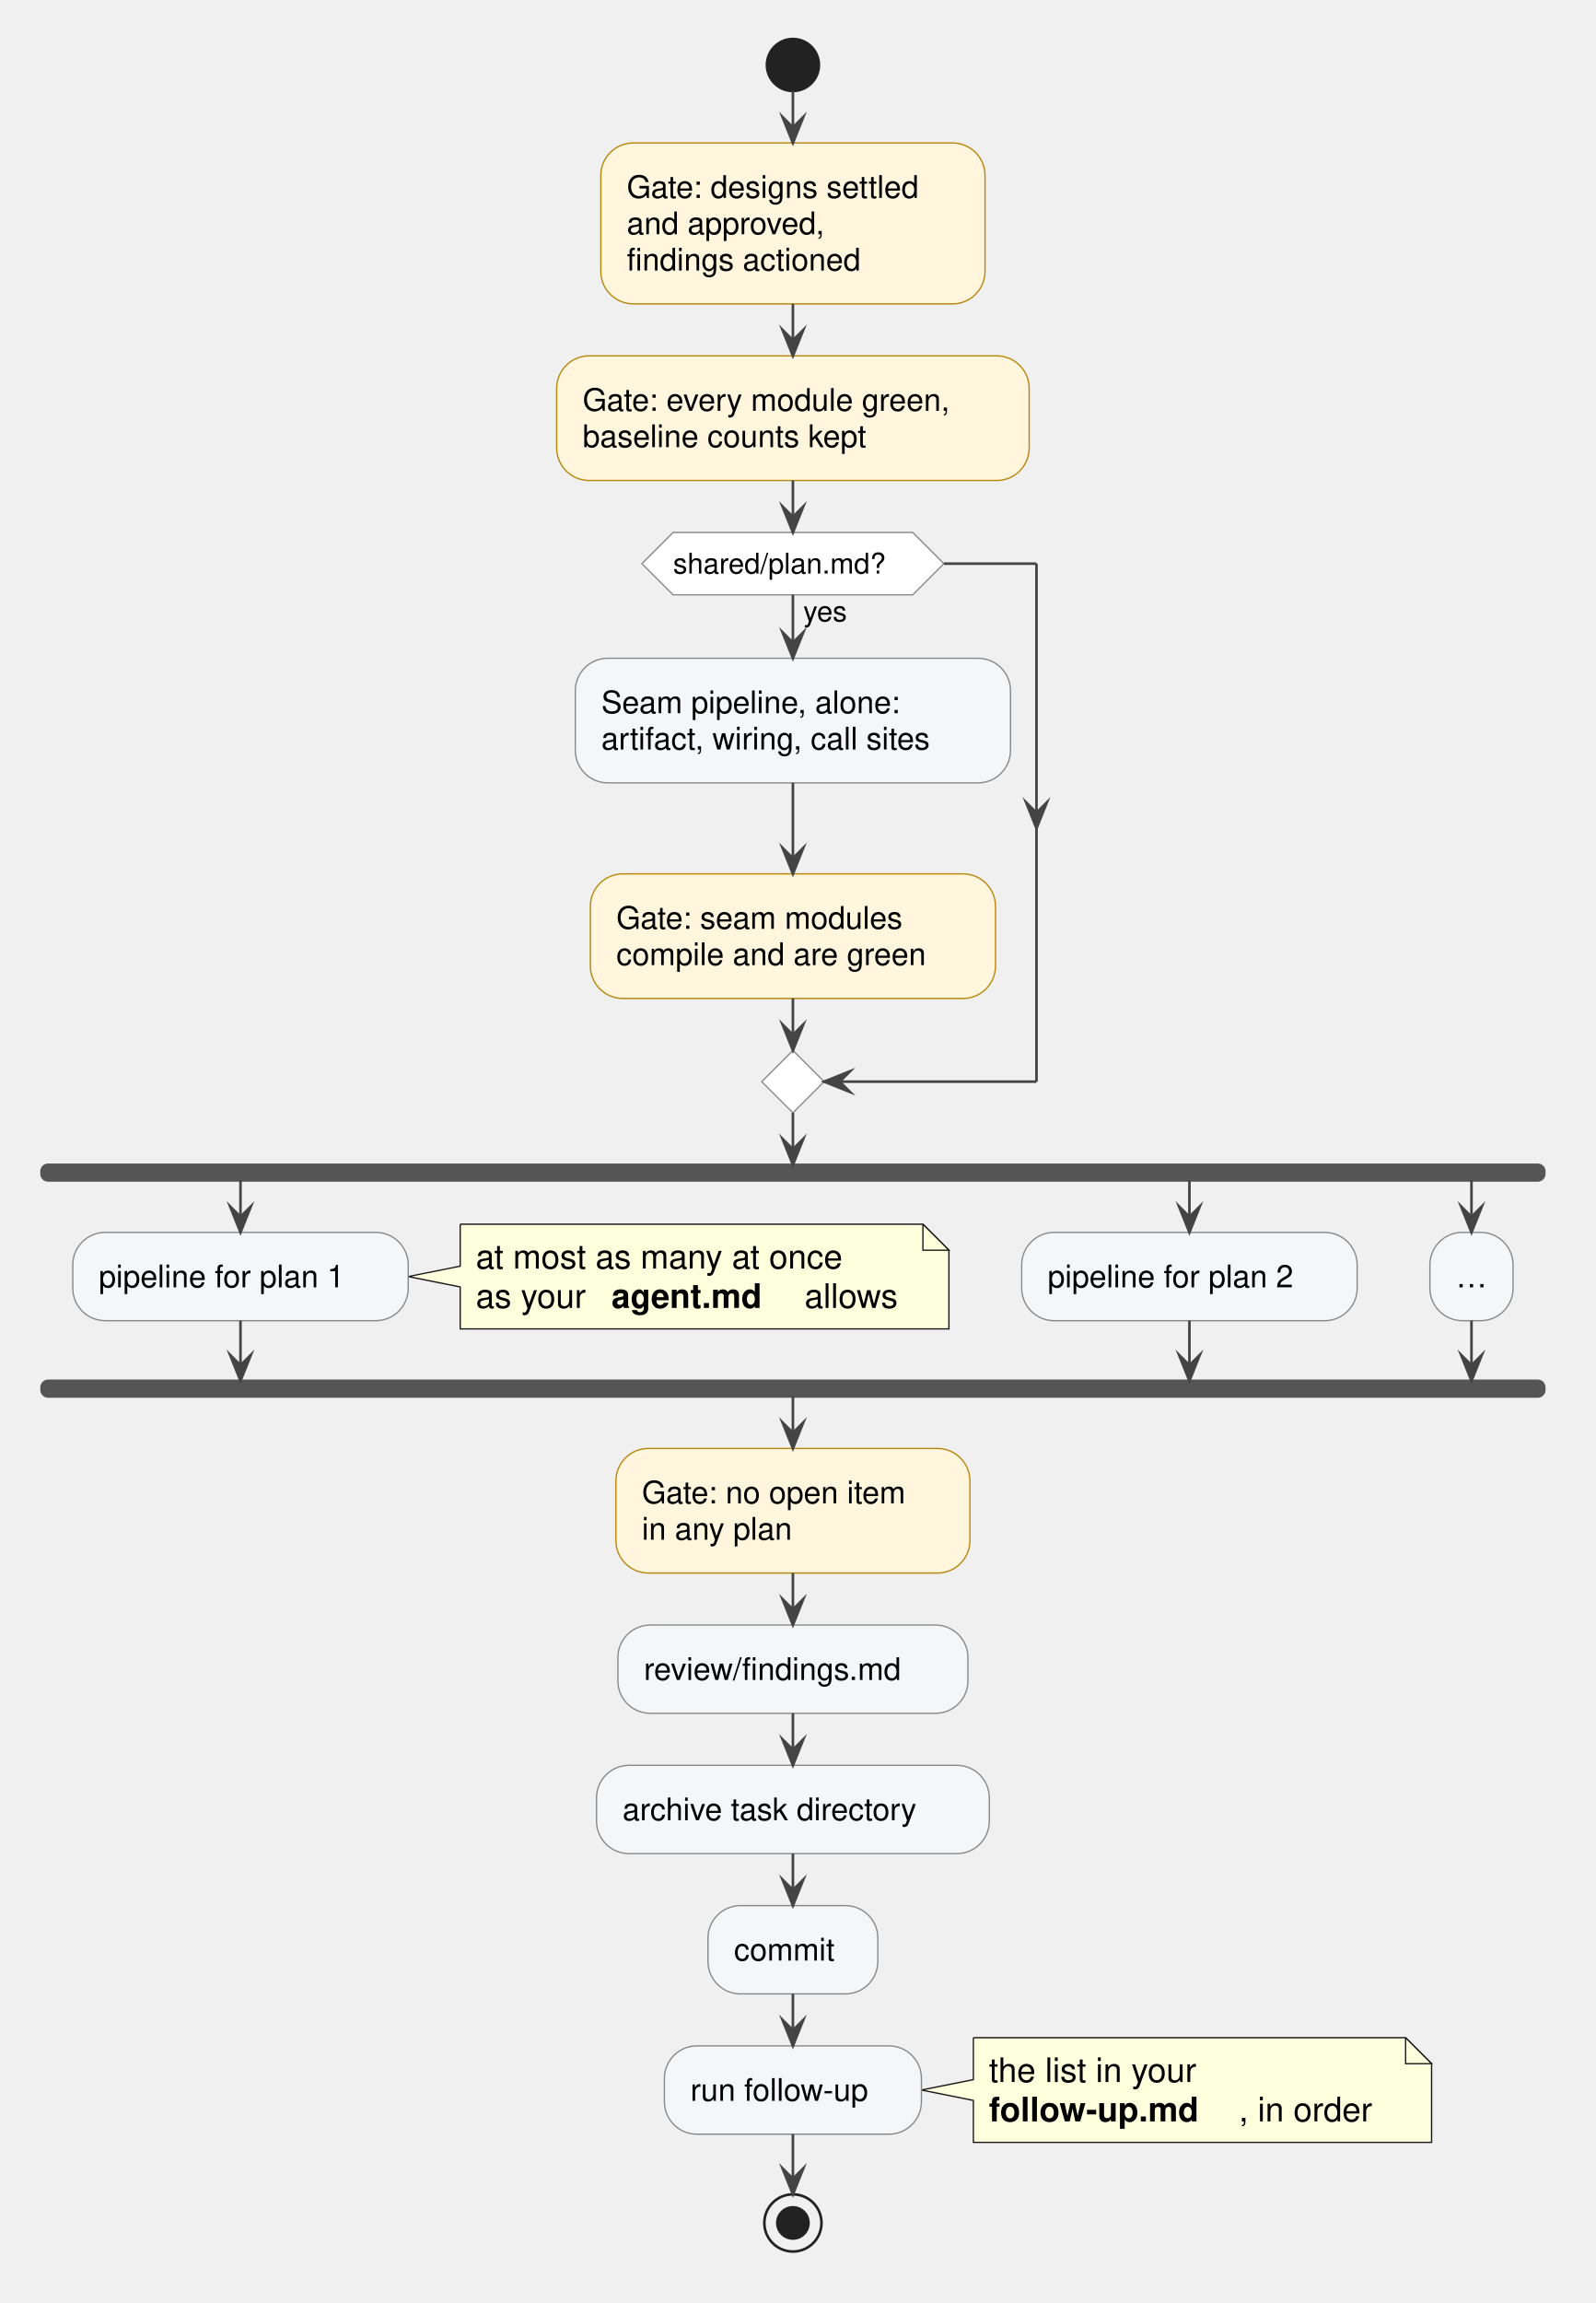
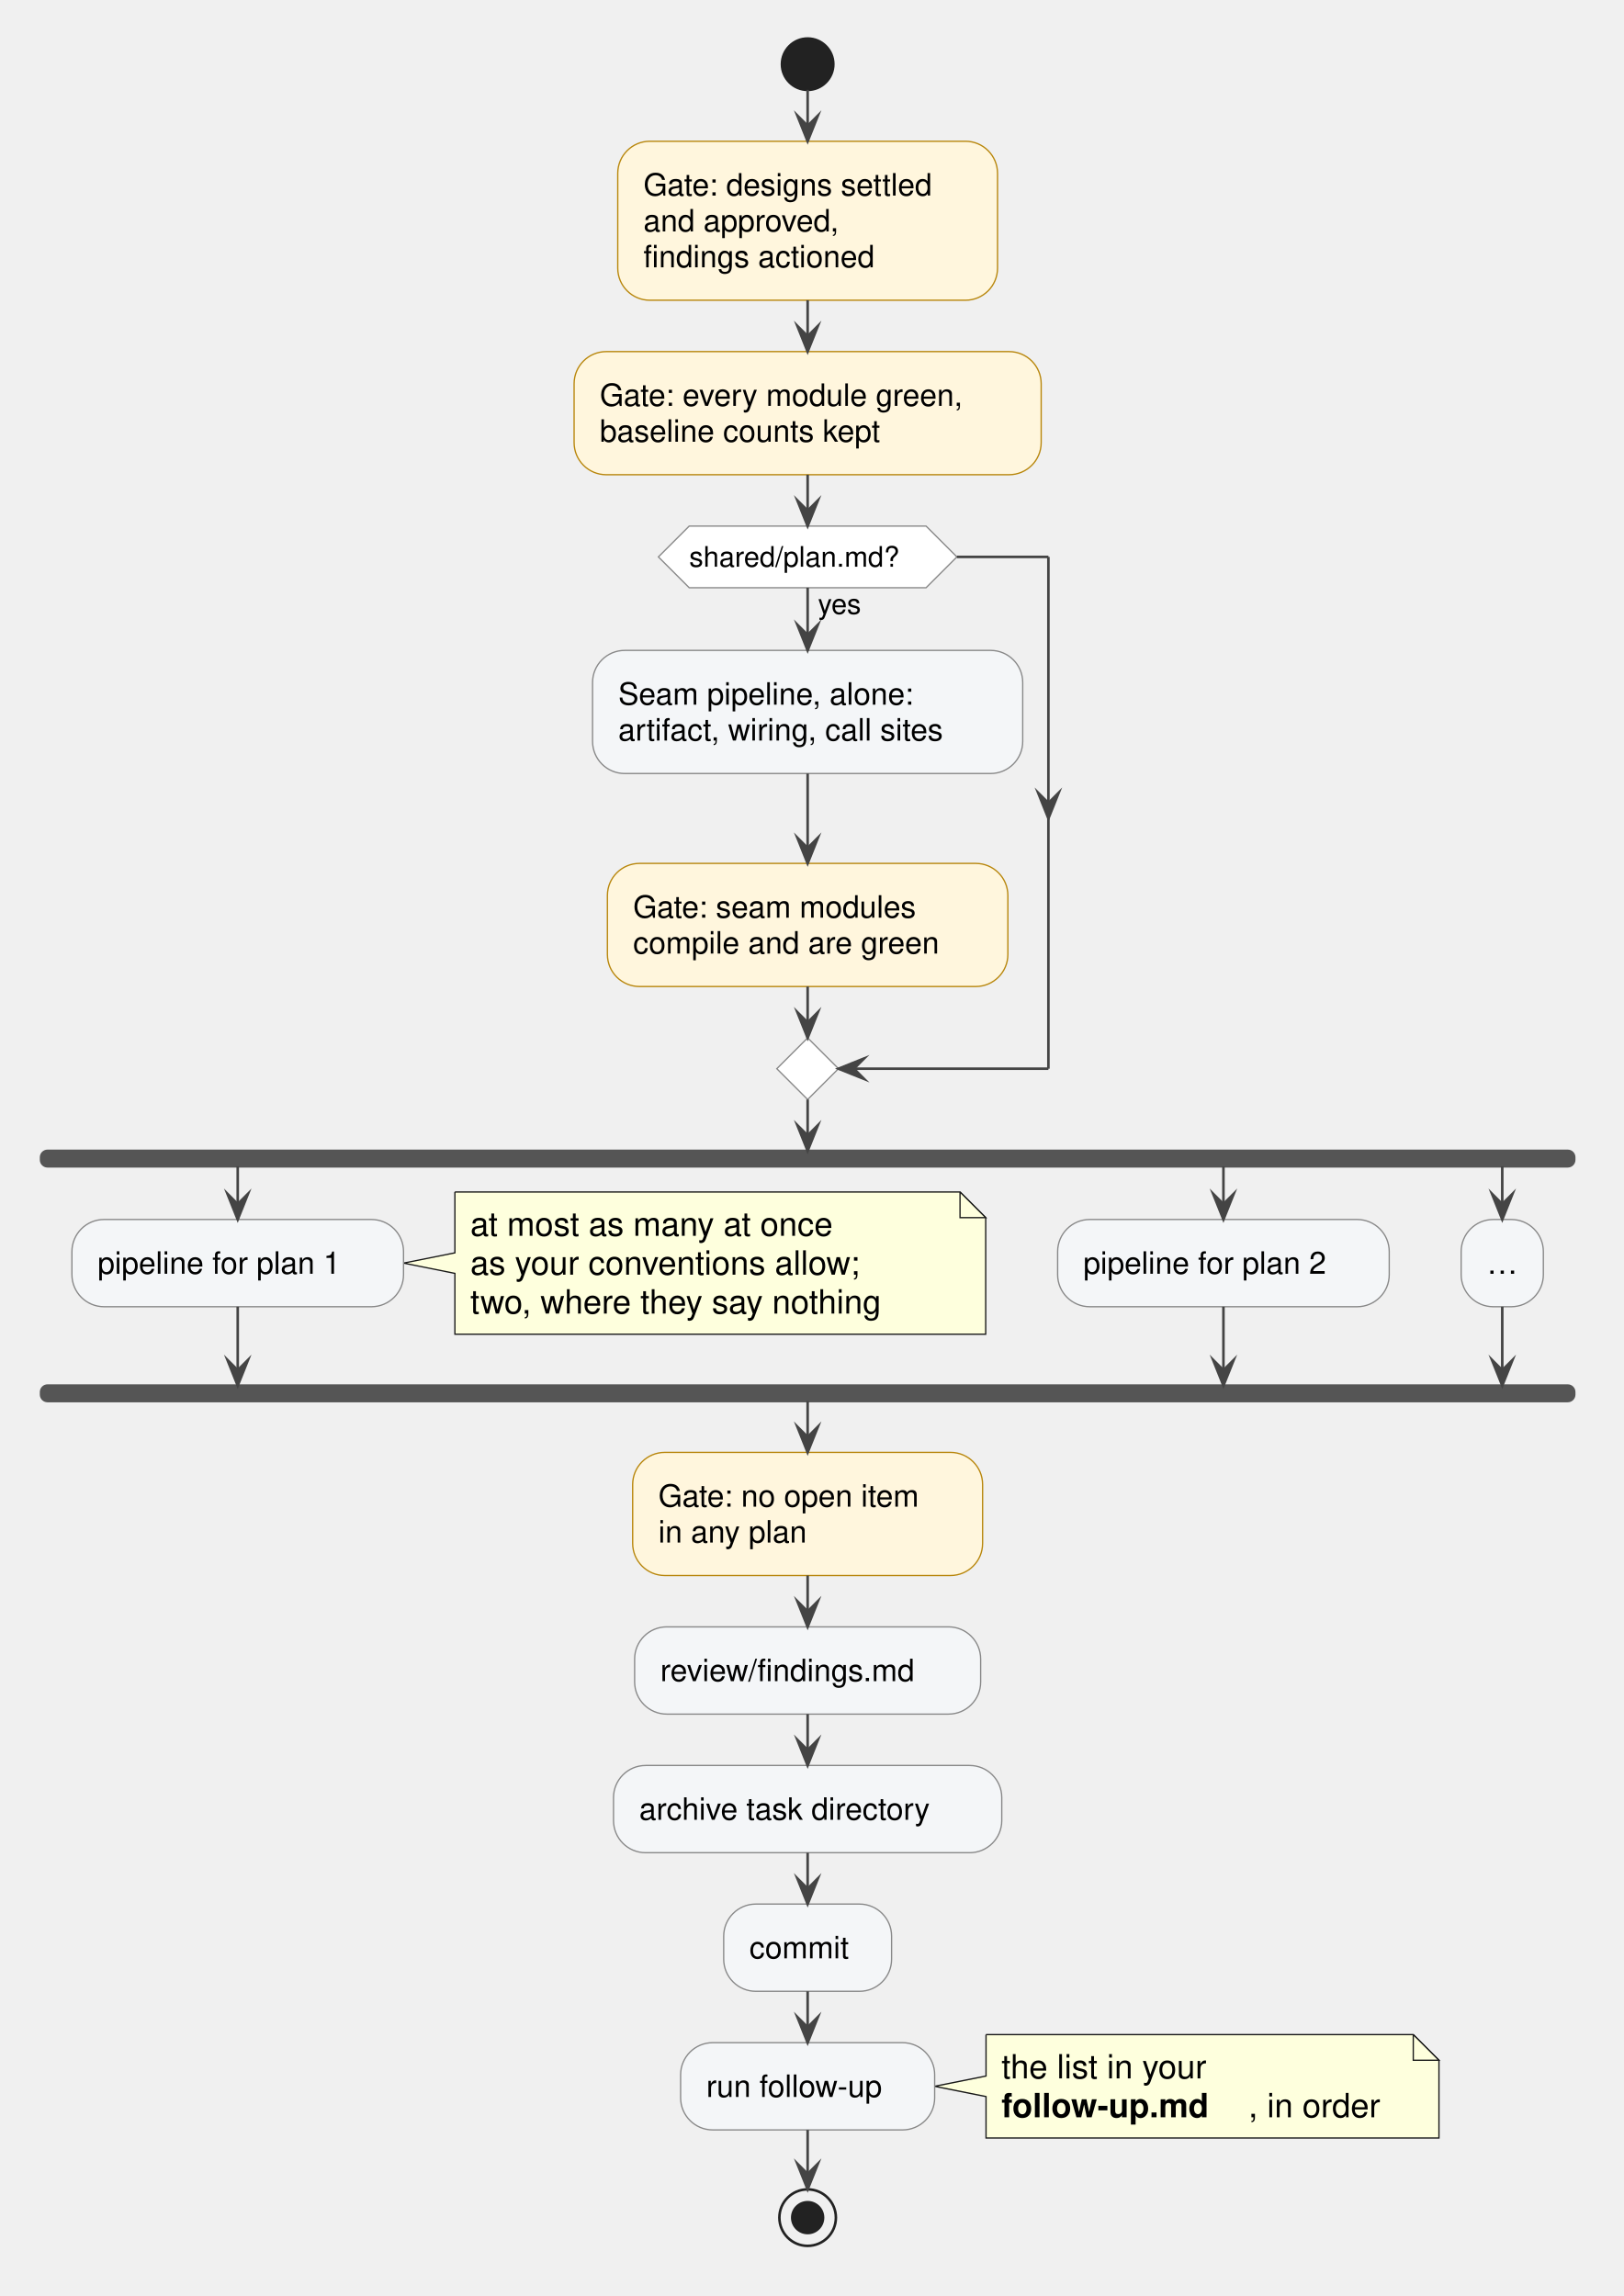
- <svg xmlns="http://www.w3.org/2000/svg" version="1.1" data-diagram-type="ACTIVITY" style="width:614px;height:886px;background:#FFFFFF;" width="614px" height="886px" viewBox="0 0 614 886" zoomAndPan="magnify" preserveAspectRatio="none" contentStyleType="text/css">
+ <svg xmlns="http://www.w3.org/2000/svg" version="1.1" data-diagram-type="ACTIVITY" style="width:632px;height:894px;background:#FFFFFF;" width="632px" height="894px" viewBox="0 0 632 894" zoomAndPan="magnify" preserveAspectRatio="none" contentStyleType="text/css">
  <defs />
  <g font-family="sans-serif" lengthAdjust="spacing">
-     <ellipse cx="305.131" cy="25" rx="10" ry="10" fill="#222" style="stroke:#222;stroke-width:1;" />
-     <rect x="231.205" y="55" width="147.852" height="61.906" fill="#FFF6DD" style="stroke:#B8860B;stroke-width:0.5;" rx="12.5" ry="12.5" />
-     <text x="241.205" y="76.139" fill="#000" font-size="12" textLength="127.852" font-family="Helvetica">Gate: designs settled</text>
-     <text x="241.205" y="90.107" fill="#000" font-size="12" textLength="87.17" font-family="Helvetica">and approved,</text>
-     <text x="241.205" y="104.076" fill="#000" font-size="12" textLength="103.342" font-family="Helvetica">findings actioned</text>
-     <rect x="214.213" y="136.906" width="181.836" height="47.938" fill="#FFF6DD" style="stroke:#B8860B;stroke-width:0.5;" rx="12.5" ry="12.5" />
-     <text x="224.213" y="158.045" fill="#000" font-size="12" textLength="161.836" font-family="Helvetica">Gate: every module green,</text>
-     <text x="224.213" y="172.014" fill="#000" font-size="12" textLength="124.652" font-family="Helvetica">baseline counts kept</text>
-     <rect x="221.399" y="253.246" width="167.463" height="47.938" fill="#F4F6F8" style="stroke:#888;stroke-width:0.5;" rx="12.5" ry="12.5" />
-     <text x="231.399" y="274.385" fill="#000" font-size="12" textLength="130.154" font-family="Helvetica">Seam pipeline, alone:</text>
-     <text x="231.399" y="288.354" fill="#000" font-size="12" textLength="147.463" font-family="Helvetica">artifact, wiring, call sites</text>
-     <rect x="227.177" y="336.184" width="155.908" height="47.938" fill="#FFF6DD" style="stroke:#B8860B;stroke-width:0.5;" rx="12.5" ry="12.5" />
-     <text x="237.177" y="357.322" fill="#000" font-size="12" textLength="124.313" font-family="Helvetica">Gate: seam modules</text>
-     <text x="237.177" y="371.291" fill="#000" font-size="12" textLength="135.908" font-family="Helvetica">compile and are green</text>
-     <polygon points="259.028,204.844,351.234,204.844,363.234,216.844,351.234,228.844,259.028,228.844,247.028,216.844,259.028,204.844" fill="#FFF" style="stroke:#888;stroke-width:0.5;stroke-linejoin:miter;stroke-miterlimit:10;" />
-     <text x="309.131" y="239.054" fill="#000" font-size="11" textLength="19.008" font-family="Helvetica">yes</text>
-     <text x="259.028" y="220.652" fill="#000" font-size="11" textLength="92.206" font-family="Helvetica">shared/plan.md?</text>
-     <polygon points="305.131,404.121,317.131,416.121,305.131,428.121,293.131,416.121,305.131,404.121" fill="#FFF" style="stroke:#888;stroke-width:0.5;stroke-linejoin:miter;stroke-miterlimit:10;" />
-     <rect x="16" y="448.121" width="578.262" height="6" fill="#555" style="stroke:#555;stroke-width:1;" rx="2.5" ry="2.5" />
-     <path d="M177.096,470.973 L177.096,487.105 L157.096,491.105 L177.096,495.105 L177.096,511.238 A0,0 0 0 0 177.096,511.238 L365.166,511.238 A0,0 0 0 0 365.166,511.238 L365.166,480.973 L355.166,470.973 L177.096,470.973 A0,0 0 0 0 177.096,470.973" style="stroke:#181818;stroke-width:0.5;" fill="#FEFFDD" />
-     <path d="M355.166,470.973 L355.166,480.973 L365.166,480.973 L355.166,470.973" style="stroke:#181818;stroke-width:0.5;" fill="#FEFFDD" />
-     <text x="183.096" y="488.04" fill="#000" font-size="13" textLength="161.916" font-family="Helvetica">at most as many at once</text>
-     <text x="183.096" y="503.172" fill="#000" font-size="13" textLength="48.103" font-family="Helvetica">as your</text>
-     <text x="235.331" y="503.172" fill="#000" font-size="13" textLength="70.154" font-weight="700" font-family="Helvetica">agent.md</text>
-     <text x="309.617" y="503.172" fill="#000" font-size="13" textLength="40.549" font-family="Helvetica">allows</text>
-     <rect x="28" y="474.121" width="129.096" height="33.969" fill="#F4F6F8" style="stroke:#888;stroke-width:0.5;" rx="12.5" ry="12.5" />
-     <text x="38" y="495.26" fill="#000" font-size="12" textLength="109.096" font-family="Helvetica">pipeline for plan 1</text>
-     <rect x="393.166" y="474.121" width="129.096" height="33.969" fill="#F4F6F8" style="stroke:#888;stroke-width:0.5;" rx="12.5" ry="12.5" />
-     <text x="403.166" y="495.26" fill="#000" font-size="12" textLength="109.096" font-family="Helvetica">pipeline for plan 2</text>
-     <rect x="550.262" y="474.121" width="32" height="33.969" fill="#F4F6F8" style="stroke:#888;stroke-width:0.5;" rx="12.5" ry="12.5" />
-     <text x="560.262" y="495.26" fill="#000" font-size="12" font-family="Helvetica">…</text>
-     <rect x="16" y="531.238" width="578.262" height="6" fill="#555" style="stroke:#555;stroke-width:1;" rx="2.5" ry="2.5" />
-     <rect x="237.015" y="557.238" width="136.232" height="47.938" fill="#FFF6DD" style="stroke:#B8860B;stroke-width:0.5;" rx="12.5" ry="12.5" />
-     <text x="247.015" y="578.377" fill="#000" font-size="12" textLength="116.232" font-family="Helvetica">Gate: no open item</text>
-     <text x="247.015" y="592.346" fill="#000" font-size="12" textLength="66.539" font-family="Helvetica">in any plan</text>
-     <rect x="237.779" y="625.176" width="134.703" height="33.969" fill="#F4F6F8" style="stroke:#888;stroke-width:0.5;" rx="12.5" ry="12.5" />
-     <text x="247.779" y="646.314" fill="#000" font-size="12" textLength="114.703" font-family="Helvetica">review/findings.md</text>
-     <rect x="229.559" y="679.145" width="151.145" height="33.969" fill="#F4F6F8" style="stroke:#888;stroke-width:0.5;" rx="12.5" ry="12.5" />
-     <text x="239.559" y="700.283" fill="#000" font-size="12" textLength="131.145" font-family="Helvetica">archive task directory</text>
-     <rect x="272.452" y="733.113" width="65.357" height="33.969" fill="#F4F6F8" style="stroke:#888;stroke-width:0.5;" rx="12.5" ry="12.5" />
-     <text x="282.452" y="754.252" fill="#000" font-size="12" textLength="45.357" font-family="Helvetica">commit</text>
-     <path d="M374.582,783.934 L374.582,800.066 L354.582,804.066 L374.582,808.066 L374.582,824.199 A0,0 0 0 0 374.582,824.199 L550.909,824.199 A0,0 0 0 0 550.909,824.199 L550.909,793.934 L540.909,783.934 L374.582,783.934 A0,0 0 0 0 374.582,783.934" style="stroke:#181818;stroke-width:0.5;" fill="#FEFFDD" />
-     <path d="M540.909,783.934 L540.909,793.934 L550.909,793.934 L540.909,783.934" style="stroke:#181818;stroke-width:0.5;" fill="#FEFFDD" />
-     <text x="380.582" y="801" fill="#000" font-size="13" textLength="93.907" font-family="Helvetica">the list in your</text>
-     <text x="380.582" y="816.133" fill="#000" font-size="13" textLength="96.186" font-weight="700" font-family="Helvetica">follow-up.md</text>
-     <text x="476.768" y="816.133" fill="#000" font-size="13" textLength="59.141" font-family="Helvetica">, in order</text>
-     <rect x="255.68" y="787.082" width="98.902" height="33.969" fill="#F4F6F8" style="stroke:#888;stroke-width:0.5;" rx="12.5" ry="12.5" />
-     <text x="265.68" y="808.221" fill="#000" font-size="12" textLength="78.902" font-family="Helvetica">run follow-up</text>
-     <ellipse cx="305.131" cy="855.199" rx="11" ry="11" fill="none" style="stroke:#222;stroke-width:1;" />
-     <ellipse cx="305.131" cy="855.199" rx="6" ry="6" fill="#222" style="stroke:#222;stroke-width:1;" />
-     <line x1="305.131" y1="35" x2="305.131" y2="55" style="stroke:#444;stroke-width:1;" />
-     <polygon points="301.131,45,305.131,55,309.131,45,305.131,49" fill="#444" style="stroke:#444;stroke-width:1;stroke-linejoin:miter;stroke-miterlimit:10;" />
-     <line x1="305.131" y1="116.906" x2="305.131" y2="136.906" style="stroke:#444;stroke-width:1;" />
-     <polygon points="301.131,126.906,305.131,136.906,309.131,126.906,305.131,130.906" fill="#444" style="stroke:#444;stroke-width:1;stroke-linejoin:miter;stroke-miterlimit:10;" />
-     <line x1="305.131" y1="301.184" x2="305.131" y2="336.184" style="stroke:#444;stroke-width:1;" />
-     <polygon points="301.131,326.184,305.131,336.184,309.131,326.184,305.131,330.184" fill="#444" style="stroke:#444;stroke-width:1;stroke-linejoin:miter;stroke-miterlimit:10;" />
-     <line x1="305.131" y1="228.844" x2="305.131" y2="253.246" style="stroke:#444;stroke-width:1;" />
-     <polygon points="301.131,243.246,305.131,253.246,309.131,243.246,305.131,247.246" fill="#444" style="stroke:#444;stroke-width:1;stroke-linejoin:miter;stroke-miterlimit:10;" />
-     <line x1="363.234" y1="216.844" x2="398.862" y2="216.844" style="stroke:#444;stroke-width:1;" />
-     <polygon points="394.862,308.684,398.862,318.684,402.862,308.684,398.862,312.684" fill="#444" style="stroke:#444;stroke-width:1;stroke-linejoin:miter;stroke-miterlimit:10;" />
-     <line x1="398.862" y1="216.844" x2="398.862" y2="416.121" style="stroke:#444;stroke-width:1;" />
-     <line x1="398.862" y1="416.121" x2="317.131" y2="416.121" style="stroke:#444;stroke-width:1;" />
-     <polygon points="327.131,412.121,317.131,416.121,327.131,420.121,323.131,416.121" fill="#444" style="stroke:#444;stroke-width:1;stroke-linejoin:miter;stroke-miterlimit:10;" />
-     <line x1="305.131" y1="384.121" x2="305.131" y2="404.121" style="stroke:#444;stroke-width:1;" />
-     <polygon points="301.131,394.121,305.131,404.121,309.131,394.121,305.131,398.121" fill="#444" style="stroke:#444;stroke-width:1;stroke-linejoin:miter;stroke-miterlimit:10;" />
-     <line x1="305.131" y1="184.844" x2="305.131" y2="204.844" style="stroke:#444;stroke-width:1;" />
-     <polygon points="301.131,194.844,305.131,204.844,309.131,194.844,305.131,198.844" fill="#444" style="stroke:#444;stroke-width:1;stroke-linejoin:miter;stroke-miterlimit:10;" />
-     <line x1="92.548" y1="454.121" x2="92.548" y2="474.121" style="stroke:#444;stroke-width:1;" />
-     <polygon points="88.548,464.121,92.548,474.121,96.548,464.121,92.548,468.121" fill="#444" style="stroke:#444;stroke-width:1;stroke-linejoin:miter;stroke-miterlimit:10;" />
-     <line x1="457.714" y1="454.121" x2="457.714" y2="474.121" style="stroke:#444;stroke-width:1;" />
-     <polygon points="453.714,464.121,457.714,474.121,461.714,464.121,457.714,468.121" fill="#444" style="stroke:#444;stroke-width:1;stroke-linejoin:miter;stroke-miterlimit:10;" />
-     <line x1="566.262" y1="454.121" x2="566.262" y2="474.121" style="stroke:#444;stroke-width:1;" />
-     <polygon points="562.262,464.121,566.262,474.121,570.262,464.121,566.262,468.121" fill="#444" style="stroke:#444;stroke-width:1;stroke-linejoin:miter;stroke-miterlimit:10;" />
-     <line x1="92.548" y1="508.09" x2="92.548" y2="531.238" style="stroke:#444;stroke-width:1;" />
-     <polygon points="88.548,521.238,92.548,531.238,96.548,521.238,92.548,525.238" fill="#444" style="stroke:#444;stroke-width:1;stroke-linejoin:miter;stroke-miterlimit:10;" />
-     <line x1="457.714" y1="508.09" x2="457.714" y2="531.238" style="stroke:#444;stroke-width:1;" />
-     <polygon points="453.714,521.238,457.714,531.238,461.714,521.238,457.714,525.238" fill="#444" style="stroke:#444;stroke-width:1;stroke-linejoin:miter;stroke-miterlimit:10;" />
-     <line x1="566.262" y1="508.09" x2="566.262" y2="531.238" style="stroke:#444;stroke-width:1;" />
-     <polygon points="562.262,521.238,566.262,531.238,570.262,521.238,566.262,525.238" fill="#444" style="stroke:#444;stroke-width:1;stroke-linejoin:miter;stroke-miterlimit:10;" />
-     <line x1="305.131" y1="428.121" x2="305.131" y2="448.121" style="stroke:#444;stroke-width:1;" />
-     <polygon points="301.131,438.121,305.131,448.121,309.131,438.121,305.131,442.121" fill="#444" style="stroke:#444;stroke-width:1;stroke-linejoin:miter;stroke-miterlimit:10;" />
-     <line x1="305.131" y1="537.238" x2="305.131" y2="557.238" style="stroke:#444;stroke-width:1;" />
-     <polygon points="301.131,547.238,305.131,557.238,309.131,547.238,305.131,551.238" fill="#444" style="stroke:#444;stroke-width:1;stroke-linejoin:miter;stroke-miterlimit:10;" />
-     <line x1="305.131" y1="605.176" x2="305.131" y2="625.176" style="stroke:#444;stroke-width:1;" />
-     <polygon points="301.131,615.176,305.131,625.176,309.131,615.176,305.131,619.176" fill="#444" style="stroke:#444;stroke-width:1;stroke-linejoin:miter;stroke-miterlimit:10;" />
-     <line x1="305.131" y1="659.145" x2="305.131" y2="679.145" style="stroke:#444;stroke-width:1;" />
-     <polygon points="301.131,669.145,305.131,679.145,309.131,669.145,305.131,673.145" fill="#444" style="stroke:#444;stroke-width:1;stroke-linejoin:miter;stroke-miterlimit:10;" />
-     <line x1="305.131" y1="713.113" x2="305.131" y2="733.113" style="stroke:#444;stroke-width:1;" />
-     <polygon points="301.131,723.113,305.131,733.113,309.131,723.113,305.131,727.113" fill="#444" style="stroke:#444;stroke-width:1;stroke-linejoin:miter;stroke-miterlimit:10;" />
-     <line x1="305.131" y1="767.082" x2="305.131" y2="787.082" style="stroke:#444;stroke-width:1;" />
-     <polygon points="301.131,777.082,305.131,787.082,309.131,777.082,305.131,781.082" fill="#444" style="stroke:#444;stroke-width:1;stroke-linejoin:miter;stroke-miterlimit:10;" />
-     <line x1="305.131" y1="821.051" x2="305.131" y2="844.199" style="stroke:#444;stroke-width:1;" />
-     <polygon points="301.131,834.199,305.131,844.199,309.131,834.199,305.131,838.199" fill="#444" style="stroke:#444;stroke-width:1;stroke-linejoin:miter;stroke-miterlimit:10;" />
+     <ellipse cx="314.421" cy="25" rx="10" ry="10" fill="#222" style="stroke:#222;stroke-width:1;" />
+     <rect x="240.495" y="55" width="147.852" height="61.906" fill="#FFF6DD" style="stroke:#B8860B;stroke-width:0.5;" rx="12.5" ry="12.5" />
+     <text x="250.495" y="76.139" fill="#000" font-size="12" textLength="127.852" font-family="Helvetica">Gate: designs settled</text>
+     <text x="250.495" y="90.107" fill="#000" font-size="12" textLength="87.17" font-family="Helvetica">and approved,</text>
+     <text x="250.495" y="104.076" fill="#000" font-size="12" textLength="103.342" font-family="Helvetica">findings actioned</text>
+     <rect x="223.503" y="136.906" width="181.836" height="47.938" fill="#FFF6DD" style="stroke:#B8860B;stroke-width:0.5;" rx="12.5" ry="12.5" />
+     <text x="233.503" y="158.045" fill="#000" font-size="12" textLength="161.836" font-family="Helvetica">Gate: every module green,</text>
+     <text x="233.503" y="172.014" fill="#000" font-size="12" textLength="124.652" font-family="Helvetica">baseline counts kept</text>
+     <rect x="230.689" y="253.246" width="167.463" height="47.938" fill="#F4F6F8" style="stroke:#888;stroke-width:0.5;" rx="12.5" ry="12.5" />
+     <text x="240.689" y="274.385" fill="#000" font-size="12" textLength="130.154" font-family="Helvetica">Seam pipeline, alone:</text>
+     <text x="240.689" y="288.354" fill="#000" font-size="12" textLength="147.463" font-family="Helvetica">artifact, wiring, call sites</text>
+     <rect x="236.467" y="336.184" width="155.908" height="47.938" fill="#FFF6DD" style="stroke:#B8860B;stroke-width:0.5;" rx="12.5" ry="12.5" />
+     <text x="246.467" y="357.322" fill="#000" font-size="12" textLength="124.313" font-family="Helvetica">Gate: seam modules</text>
+     <text x="246.467" y="371.291" fill="#000" font-size="12" textLength="135.908" font-family="Helvetica">compile and are green</text>
+     <polygon points="268.318,204.844,360.523,204.844,372.523,216.844,360.523,228.844,268.318,228.844,256.318,216.844,268.318,204.844" fill="#FFF" style="stroke:#888;stroke-width:0.5;stroke-linejoin:miter;stroke-miterlimit:10;" />
+     <text x="318.421" y="239.054" fill="#000" font-size="11" textLength="19.008" font-family="Helvetica">yes</text>
+     <text x="268.318" y="220.652" fill="#000" font-size="11" textLength="92.206" font-family="Helvetica">shared/plan.md?</text>
+     <polygon points="314.421,404.121,326.421,416.121,314.421,428.121,302.421,416.121,314.421,404.121" fill="#FFF" style="stroke:#888;stroke-width:0.5;stroke-linejoin:miter;stroke-miterlimit:10;" />
+     <rect x="16" y="448.121" width="596.841" height="6" fill="#555" style="stroke:#555;stroke-width:1;" rx="2.5" ry="2.5" />
+     <path d="M177.096,464.121 L177.096,487.82 L157.096,491.82 L177.096,495.82 L177.096,519.52 A0,0 0 0 0 177.096,519.52 L383.746,519.52 A0,0 0 0 0 383.746,519.52 L383.746,474.121 L373.746,464.121 L177.096,464.121 A0,0 0 0 0 177.096,464.121" style="stroke:#181818;stroke-width:0.5;" fill="#FEFFDD" />
+     <path d="M373.746,464.121 L373.746,474.121 L383.746,474.121 L373.746,464.121" style="stroke:#181818;stroke-width:0.5;" fill="#FEFFDD" />
+     <text x="183.096" y="481.188" fill="#000" font-size="13" textLength="161.916" font-family="Helvetica">at most as many at once</text>
+     <text x="183.096" y="496.321" fill="#000" font-size="13" textLength="173.469" font-family="Helvetica">as your conventions allow;</text>
+     <text x="183.096" y="511.454" fill="#000" font-size="13" textLength="185.65" font-family="Helvetica">two, where they say nothing</text>
+     <rect x="28" y="474.836" width="129.096" height="33.969" fill="#F4F6F8" style="stroke:#888;stroke-width:0.5;" rx="12.5" ry="12.5" />
+     <text x="38" y="495.975" fill="#000" font-size="12" textLength="109.096" font-family="Helvetica">pipeline for plan 1</text>
+     <rect x="411.746" y="474.836" width="129.096" height="33.969" fill="#F4F6F8" style="stroke:#888;stroke-width:0.5;" rx="12.5" ry="12.5" />
+     <text x="421.746" y="495.975" fill="#000" font-size="12" textLength="109.096" font-family="Helvetica">pipeline for plan 2</text>
+     <rect x="568.841" y="474.836" width="32" height="33.969" fill="#F4F6F8" style="stroke:#888;stroke-width:0.5;" rx="12.5" ry="12.5" />
+     <text x="578.841" y="495.975" fill="#000" font-size="12" font-family="Helvetica">…</text>
+     <rect x="16" y="539.52" width="596.841" height="6" fill="#555" style="stroke:#555;stroke-width:1;" rx="2.5" ry="2.5" />
+     <rect x="246.304" y="565.52" width="136.232" height="47.938" fill="#FFF6DD" style="stroke:#B8860B;stroke-width:0.5;" rx="12.5" ry="12.5" />
+     <text x="256.304" y="586.658" fill="#000" font-size="12" textLength="116.232" font-family="Helvetica">Gate: no open item</text>
+     <text x="256.304" y="600.627" fill="#000" font-size="12" textLength="66.539" font-family="Helvetica">in any plan</text>
+     <rect x="247.069" y="633.457" width="134.703" height="33.969" fill="#F4F6F8" style="stroke:#888;stroke-width:0.5;" rx="12.5" ry="12.5" />
+     <text x="257.069" y="654.596" fill="#000" font-size="12" textLength="114.703" font-family="Helvetica">review/findings.md</text>
+     <rect x="238.848" y="687.426" width="151.145" height="33.969" fill="#F4F6F8" style="stroke:#888;stroke-width:0.5;" rx="12.5" ry="12.5" />
+     <text x="248.848" y="708.564" fill="#000" font-size="12" textLength="131.145" font-family="Helvetica">archive task directory</text>
+     <rect x="281.742" y="741.395" width="65.357" height="33.969" fill="#F4F6F8" style="stroke:#888;stroke-width:0.5;" rx="12.5" ry="12.5" />
+     <text x="291.742" y="762.533" fill="#000" font-size="12" textLength="45.357" font-family="Helvetica">commit</text>
+     <path d="M383.872,792.215 L383.872,808.348 L363.872,812.348 L383.872,816.348 L383.872,832.48 A0,0 0 0 0 383.872,832.48 L560.199,832.48 A0,0 0 0 0 560.199,832.48 L560.199,802.215 L550.199,792.215 L383.872,792.215 A0,0 0 0 0 383.872,792.215" style="stroke:#181818;stroke-width:0.5;" fill="#FEFFDD" />
+     <path d="M550.199,792.215 L550.199,802.215 L560.199,802.215 L550.199,792.215" style="stroke:#181818;stroke-width:0.5;" fill="#FEFFDD" />
+     <text x="389.872" y="809.282" fill="#000" font-size="13" textLength="93.907" font-family="Helvetica">the list in your</text>
+     <text x="389.872" y="824.415" fill="#000" font-size="13" textLength="96.186" font-weight="700" font-family="Helvetica">follow-up.md</text>
+     <text x="486.058" y="824.415" fill="#000" font-size="13" textLength="59.141" font-family="Helvetica">, in order</text>
+     <rect x="264.969" y="795.363" width="98.902" height="33.969" fill="#F4F6F8" style="stroke:#888;stroke-width:0.5;" rx="12.5" ry="12.5" />
+     <text x="274.969" y="816.502" fill="#000" font-size="12" textLength="78.902" font-family="Helvetica">run follow-up</text>
+     <ellipse cx="314.421" cy="863.48" rx="11" ry="11" fill="none" style="stroke:#222;stroke-width:1;" />
+     <ellipse cx="314.421" cy="863.48" rx="6" ry="6" fill="#222" style="stroke:#222;stroke-width:1;" />
+     <line x1="314.421" y1="35" x2="314.421" y2="55" style="stroke:#444;stroke-width:1;" />
+     <polygon points="310.421,45,314.421,55,318.421,45,314.421,49" fill="#444" style="stroke:#444;stroke-width:1;stroke-linejoin:miter;stroke-miterlimit:10;" />
+     <line x1="314.421" y1="116.906" x2="314.421" y2="136.906" style="stroke:#444;stroke-width:1;" />
+     <polygon points="310.421,126.906,314.421,136.906,318.421,126.906,314.421,130.906" fill="#444" style="stroke:#444;stroke-width:1;stroke-linejoin:miter;stroke-miterlimit:10;" />
+     <line x1="314.421" y1="301.184" x2="314.421" y2="336.184" style="stroke:#444;stroke-width:1;" />
+     <polygon points="310.421,326.184,314.421,336.184,318.421,326.184,314.421,330.184" fill="#444" style="stroke:#444;stroke-width:1;stroke-linejoin:miter;stroke-miterlimit:10;" />
+     <line x1="314.421" y1="228.844" x2="314.421" y2="253.246" style="stroke:#444;stroke-width:1;" />
+     <polygon points="310.421,243.246,314.421,253.246,318.421,243.246,314.421,247.246" fill="#444" style="stroke:#444;stroke-width:1;stroke-linejoin:miter;stroke-miterlimit:10;" />
+     <line x1="372.523" y1="216.844" x2="408.152" y2="216.844" style="stroke:#444;stroke-width:1;" />
+     <polygon points="404.152,308.684,408.152,318.684,412.152,308.684,408.152,312.684" fill="#444" style="stroke:#444;stroke-width:1;stroke-linejoin:miter;stroke-miterlimit:10;" />
+     <line x1="408.152" y1="216.844" x2="408.152" y2="416.121" style="stroke:#444;stroke-width:1;" />
+     <line x1="408.152" y1="416.121" x2="326.421" y2="416.121" style="stroke:#444;stroke-width:1;" />
+     <polygon points="336.421,412.121,326.421,416.121,336.421,420.121,332.421,416.121" fill="#444" style="stroke:#444;stroke-width:1;stroke-linejoin:miter;stroke-miterlimit:10;" />
+     <line x1="314.421" y1="384.121" x2="314.421" y2="404.121" style="stroke:#444;stroke-width:1;" />
+     <polygon points="310.421,394.121,314.421,404.121,318.421,394.121,314.421,398.121" fill="#444" style="stroke:#444;stroke-width:1;stroke-linejoin:miter;stroke-miterlimit:10;" />
+     <line x1="314.421" y1="184.844" x2="314.421" y2="204.844" style="stroke:#444;stroke-width:1;" />
+     <polygon points="310.421,194.844,314.421,204.844,318.421,194.844,314.421,198.844" fill="#444" style="stroke:#444;stroke-width:1;stroke-linejoin:miter;stroke-miterlimit:10;" />
+     <line x1="92.548" y1="454.121" x2="92.548" y2="474.836" style="stroke:#444;stroke-width:1;" />
+     <polygon points="88.548,464.836,92.548,474.836,96.548,464.836,92.548,468.836" fill="#444" style="stroke:#444;stroke-width:1;stroke-linejoin:miter;stroke-miterlimit:10;" />
+     <line x1="476.293" y1="454.121" x2="476.293" y2="474.836" style="stroke:#444;stroke-width:1;" />
+     <polygon points="472.293,464.836,476.293,474.836,480.293,464.836,476.293,468.836" fill="#444" style="stroke:#444;stroke-width:1;stroke-linejoin:miter;stroke-miterlimit:10;" />
+     <line x1="584.841" y1="454.121" x2="584.841" y2="474.836" style="stroke:#444;stroke-width:1;" />
+     <polygon points="580.841,464.836,584.841,474.836,588.841,464.836,584.841,468.836" fill="#444" style="stroke:#444;stroke-width:1;stroke-linejoin:miter;stroke-miterlimit:10;" />
+     <line x1="92.548" y1="508.805" x2="92.548" y2="539.52" style="stroke:#444;stroke-width:1;" />
+     <polygon points="88.548,529.52,92.548,539.52,96.548,529.52,92.548,533.52" fill="#444" style="stroke:#444;stroke-width:1;stroke-linejoin:miter;stroke-miterlimit:10;" />
+     <line x1="476.293" y1="508.805" x2="476.293" y2="539.52" style="stroke:#444;stroke-width:1;" />
+     <polygon points="472.293,529.52,476.293,539.52,480.293,529.52,476.293,533.52" fill="#444" style="stroke:#444;stroke-width:1;stroke-linejoin:miter;stroke-miterlimit:10;" />
+     <line x1="584.841" y1="508.805" x2="584.841" y2="539.52" style="stroke:#444;stroke-width:1;" />
+     <polygon points="580.841,529.52,584.841,539.52,588.841,529.52,584.841,533.52" fill="#444" style="stroke:#444;stroke-width:1;stroke-linejoin:miter;stroke-miterlimit:10;" />
+     <line x1="314.421" y1="428.121" x2="314.421" y2="448.121" style="stroke:#444;stroke-width:1;" />
+     <polygon points="310.421,438.121,314.421,448.121,318.421,438.121,314.421,442.121" fill="#444" style="stroke:#444;stroke-width:1;stroke-linejoin:miter;stroke-miterlimit:10;" />
+     <line x1="314.421" y1="545.52" x2="314.421" y2="565.52" style="stroke:#444;stroke-width:1;" />
+     <polygon points="310.421,555.52,314.421,565.52,318.421,555.52,314.421,559.52" fill="#444" style="stroke:#444;stroke-width:1;stroke-linejoin:miter;stroke-miterlimit:10;" />
+     <line x1="314.421" y1="613.457" x2="314.421" y2="633.457" style="stroke:#444;stroke-width:1;" />
+     <polygon points="310.421,623.457,314.421,633.457,318.421,623.457,314.421,627.457" fill="#444" style="stroke:#444;stroke-width:1;stroke-linejoin:miter;stroke-miterlimit:10;" />
+     <line x1="314.421" y1="667.426" x2="314.421" y2="687.426" style="stroke:#444;stroke-width:1;" />
+     <polygon points="310.421,677.426,314.421,687.426,318.421,677.426,314.421,681.426" fill="#444" style="stroke:#444;stroke-width:1;stroke-linejoin:miter;stroke-miterlimit:10;" />
+     <line x1="314.421" y1="721.395" x2="314.421" y2="741.395" style="stroke:#444;stroke-width:1;" />
+     <polygon points="310.421,731.395,314.421,741.395,318.421,731.395,314.421,735.395" fill="#444" style="stroke:#444;stroke-width:1;stroke-linejoin:miter;stroke-miterlimit:10;" />
+     <line x1="314.421" y1="775.363" x2="314.421" y2="795.363" style="stroke:#444;stroke-width:1;" />
+     <polygon points="310.421,785.363,314.421,795.363,318.421,785.363,314.421,789.363" fill="#444" style="stroke:#444;stroke-width:1;stroke-linejoin:miter;stroke-miterlimit:10;" />
+     <line x1="314.421" y1="829.332" x2="314.421" y2="852.48" style="stroke:#444;stroke-width:1;" />
+     <polygon points="310.421,842.48,314.421,852.48,318.421,842.48,314.421,846.48" fill="#444" style="stroke:#444;stroke-width:1;stroke-linejoin:miter;stroke-miterlimit:10;" />
  </g>
</svg>
